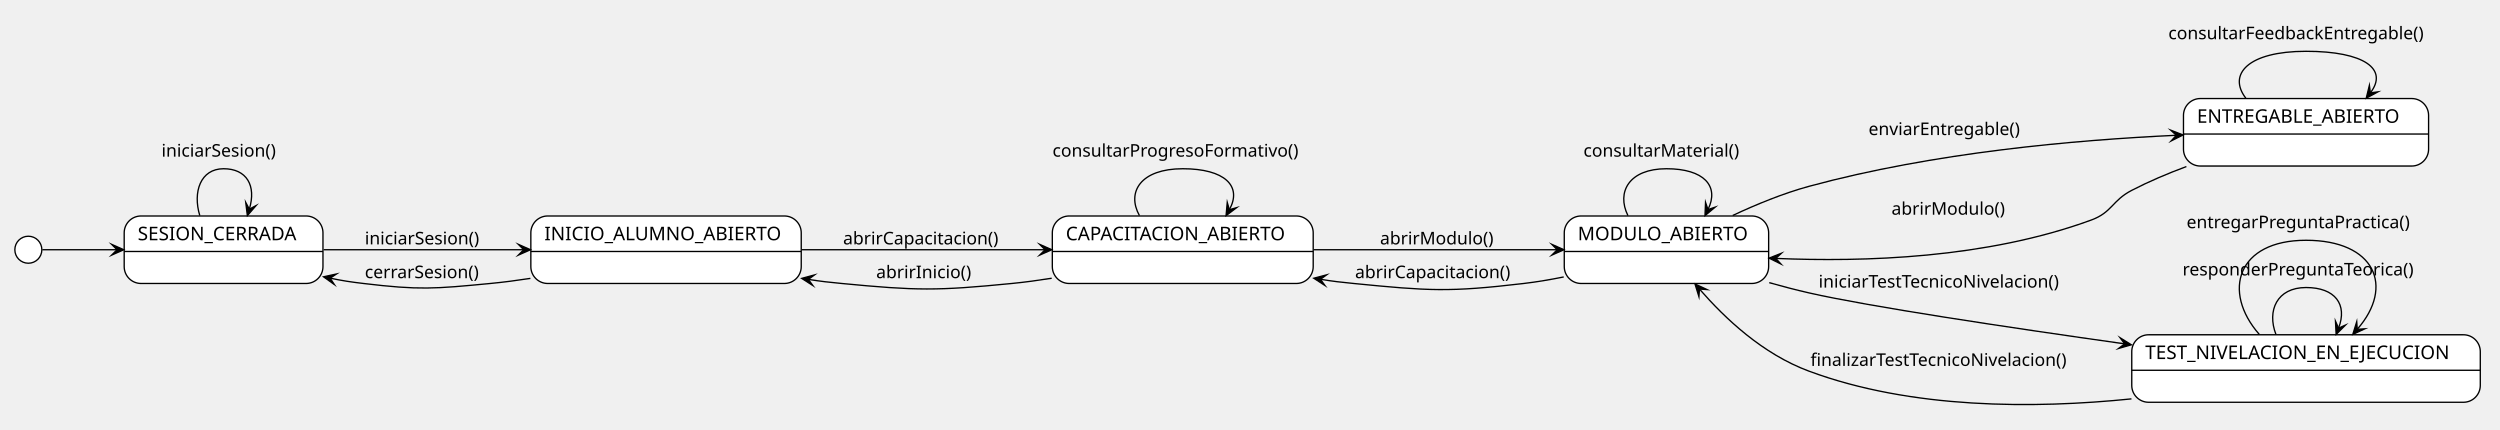
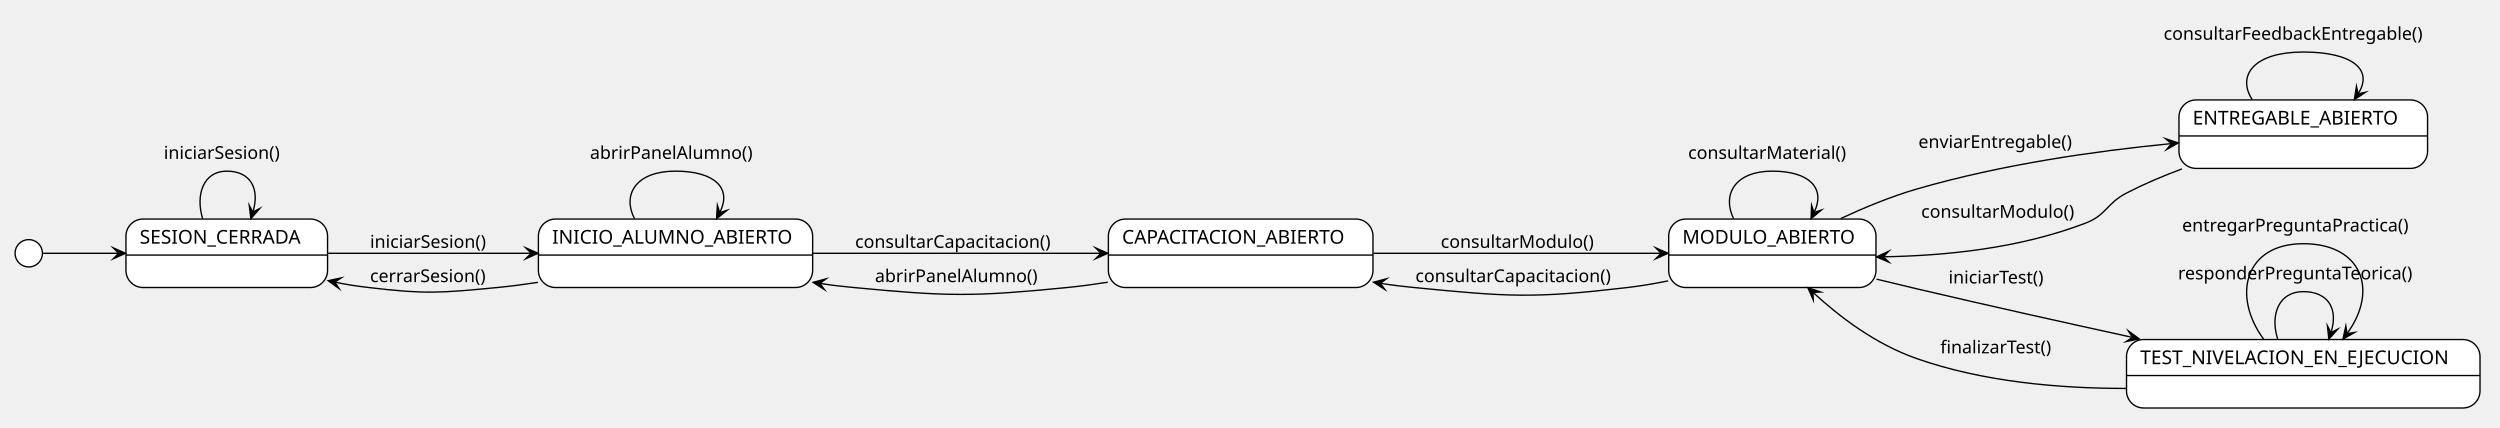
- <svg xmlns="http://www.w3.org/2000/svg" version="1.1" data-diagram-type="STATE" style="width:1852px;height:318px;background:#FFFFFF;" width="1852px" height="318px" viewBox="0 0 1852 318" zoomAndPan="magnify" preserveAspectRatio="none" contentStyleType="text/css">
+ <svg xmlns="http://www.w3.org/2000/svg" version="1.1" data-diagram-type="STATE" style="width:1826px;height:312px;background:#FFFFFF;" width="1826px" height="312px" viewBox="0 0 1826 312" zoomAndPan="magnify" preserveAspectRatio="none" contentStyleType="text/css">
  <defs />
  <g font-family="sans-serif" lengthAdjust="spacing">
    <g class="entity" data-qualified-name="SESION_CERRADA" id="ent0001" data-source-line="9">
      <rect x="92" y="160" width="147.251" height="50" fill="#FFF" style="stroke:#000;stroke-width:1;" rx="12.5" ry="12.5" />
      <line x1="92" y1="186.297" x2="239.251" y2="186.297" style="stroke:#000;stroke-width:1;" />
      <text x="102" y="177.995" fill="#000" font-size="14" textLength="127.251" font-family="Verdana">SESION_CERRADA</text>
    </g>
    <g class="entity" data-qualified-name="INICIO_ALUMNO_ABIERTO" id="ent0002" data-source-line="10">
      <rect x="393.25" y="160" width="200.305" height="50" fill="#FFF" style="stroke:#000;stroke-width:1;" rx="12.5" ry="12.5" />
      <line x1="393.25" y1="186.297" x2="593.555" y2="186.297" style="stroke:#000;stroke-width:1;" />
      <text x="403.25" y="177.995" fill="#000" font-size="14" textLength="180.305" font-family="Verdana">INICIO_ALUMNO_ABIERTO</text>
    </g>
    <g class="entity" data-qualified-name="CAPACITACION_ABIERTO" id="ent0003" data-source-line="11">
-       <rect x="779.56" y="160" width="193.257" height="50" fill="#FFF" style="stroke:#000;stroke-width:1;" rx="12.5" ry="12.5" />
-       <line x1="779.56" y1="186.297" x2="972.817" y2="186.297" style="stroke:#000;stroke-width:1;" />
-       <text x="789.56" y="177.995" fill="#000" font-size="14" textLength="173.257" font-family="Verdana">CAPACITACION_ABIERTO</text>
+       <rect x="809.56" y="160" width="193.257" height="50" fill="#FFF" style="stroke:#000;stroke-width:1;" rx="12.5" ry="12.5" />
+       <line x1="809.56" y1="186.297" x2="1002.817" y2="186.297" style="stroke:#000;stroke-width:1;" />
+       <text x="819.56" y="177.995" fill="#000" font-size="14" textLength="173.257" font-family="Verdana">CAPACITACION_ABIERTO</text>
    </g>
    <g class="entity" data-qualified-name="MODULO_ABIERTO" id="ent0004" data-source-line="12">
-       <rect x="1158.81" y="160" width="151.4" height="50" fill="#FFF" style="stroke:#000;stroke-width:1;" rx="12.5" ry="12.5" />
-       <line x1="1158.81" y1="186.297" x2="1310.21" y2="186.297" style="stroke:#000;stroke-width:1;" />
-       <text x="1168.81" y="177.995" fill="#000" font-size="14" textLength="131.4" font-family="Verdana">MODULO_ABIERTO</text>
+       <rect x="1218.81" y="160" width="151.4" height="50" fill="#FFF" style="stroke:#000;stroke-width:1;" rx="12.5" ry="12.5" />
+       <line x1="1218.81" y1="186.297" x2="1370.21" y2="186.297" style="stroke:#000;stroke-width:1;" />
+       <text x="1228.81" y="177.995" fill="#000" font-size="14" textLength="131.4" font-family="Verdana">MODULO_ABIERTO</text>
    </g>
    <g class="entity" data-qualified-name="ENTREGABLE_ABIERTO" id="ent0005" data-source-line="13">
-       <rect x="1617.52" y="73" width="181.574" height="50" fill="#FFF" style="stroke:#000;stroke-width:1;" rx="12.5" ry="12.5" />
-       <line x1="1617.52" y1="99.297" x2="1799.094" y2="99.297" style="stroke:#000;stroke-width:1;" />
-       <text x="1627.52" y="90.995" fill="#000" font-size="14" textLength="161.574" font-family="Verdana">ENTREGABLE_ABIERTO</text>
+       <rect x="1591.52" y="73" width="181.574" height="50" fill="#FFF" style="stroke:#000;stroke-width:1;" rx="12.5" ry="12.5" />
+       <line x1="1591.52" y1="99.297" x2="1773.094" y2="99.297" style="stroke:#000;stroke-width:1;" />
+       <text x="1601.52" y="90.995" fill="#000" font-size="14" textLength="161.574" font-family="Verdana">ENTREGABLE_ABIERTO</text>
    </g>
    <g class="entity" data-qualified-name="TEST_NIVELACION_EN_EJECUCION" id="ent0006" data-source-line="14">
-       <rect x="1579.21" y="248" width="258.191" height="50" fill="#FFF" style="stroke:#000;stroke-width:1;" rx="12.5" ry="12.5" />
-       <line x1="1579.21" y1="274.297" x2="1837.401" y2="274.297" style="stroke:#000;stroke-width:1;" />
-       <text x="1589.21" y="265.995" fill="#000" font-size="14" textLength="238.191" font-family="Verdana">TEST_NIVELACION_EN_EJECUCION</text>
+       <rect x="1553.21" y="248" width="258.191" height="50" fill="#FFF" style="stroke:#000;stroke-width:1;" rx="12.5" ry="12.5" />
+       <line x1="1553.21" y1="274.297" x2="1811.401" y2="274.297" style="stroke:#000;stroke-width:1;" />
+       <text x="1563.21" y="265.995" fill="#000" font-size="14" textLength="238.191" font-family="Verdana">TEST_NIVELACION_EN_EJECUCION</text>
    </g>
    <g class="start_entity" data-qualified-name=".start." id="ent0007" data-source-line="16">
      <ellipse cx="21" cy="185" rx="10" ry="10" fill="#FFF" style="stroke:#000;stroke-width:1;" />
    </g>
    <g class="link" data-entity-1="ent0007" data-entity-2="ent0001" id="lnk8" data-source-line="16" data-link-type="dependency">
      <path d="M31.36,185 C44,185 62.73,185 86.69,185" style="stroke:#000;stroke-width:1;" fill="none" id="*start*-to-SESION_CERRADA" />
      <polygon points="91.69,185,82.69,181,86.69,185,82.69,189,91.69,185" fill="#000" style="stroke:#000;stroke-width:1;stroke-linejoin:miter;stroke-miterlimit:10;" />
    </g>
    <g class="link" data-entity-1="ent0001" data-entity-2="ent0001" id="lnk9" data-source-line="18" data-link-type="dependency">
-       <path d="M148.01,159.73 C142.67,142.23 148.54,125 165.63,125 C182.71,125 190.039,137.448 184.699,154.948" style="stroke:#000;stroke-width:1;" fill="none" id="SESION_CERRADA-to-SESION_CERRADA" />
-       <polygon points="183.24,159.73,189.693,152.289,184.699,154.948,182.041,149.954,183.24,159.73" fill="#000" style="stroke:#000;stroke-width:1;stroke-linejoin:miter;stroke-miterlimit:10;" />
+       <path d="M148.01,159.72 C142.67,142.23 148.54,125 165.63,125 C182.71,125 190.04,137.448 184.7,154.938" style="stroke:#000;stroke-width:1;" fill="none" id="SESION_CERRADA-to-SESION_CERRADA" />
+       <polygon points="183.24,159.72,189.694,152.28,184.7,154.938,182.042,149.944,183.24,159.72" fill="#000" style="stroke:#000;stroke-width:1;stroke-linejoin:miter;stroke-miterlimit:10;" />
      <text x="119.63" y="116.067" fill="#000" font-size="13" textLength="92.504" font-family="Verdana">iniciarSesion()</text>
    </g>
    <g class="link" data-entity-1="ent0001" data-entity-2="ent0002" id="lnk10" data-source-line="19" data-link-type="dependency">
      <path d="M239.74,185 C284.95,185 338.58,185 387.98,185" style="stroke:#000;stroke-width:1;" fill="none" id="SESION_CERRADA-to-INICIO_ALUMNO_ABIERTO" />
      <polygon points="392.98,185,383.98,181,387.98,185,383.98,189,392.98,185" fill="#000" style="stroke:#000;stroke-width:1;stroke-linejoin:miter;stroke-miterlimit:10;" />
      <text x="270.25" y="181.067" fill="#000" font-size="13" textLength="92.504" font-family="Verdana">iniciarSesion()</text>
    </g>
    <g class="link" data-entity-1="ent0002" data-entity-2="ent0001" id="lnk11" data-source-line="20" data-link-type="dependency">
-       <path d="M392.91,206.23 C382.93,207.77 372.91,209.08 363.25,210 C321.66,213.99 310.73,214.98 269.25,210 C259.6,208.85 254.447,208.101 244.567,206.061" style="stroke:#000;stroke-width:1;" fill="none" id="INICIO_ALUMNO_ABIERTO-to-SESION_CERRADA" />
-       <polygon points="239.67,205.05,247.675,210.787,244.567,206.061,249.293,202.953,239.67,205.05" fill="#000" style="stroke:#000;stroke-width:1;stroke-linejoin:miter;stroke-miterlimit:10;" />
+       <path d="M392.91,206.23 C382.93,207.77 372.91,209.07 363.25,210 C321.66,213.99 310.73,214.98 269.25,210 C259.6,208.84 254.446,208.106 244.566,206.056" style="stroke:#000;stroke-width:1;" fill="none" id="INICIO_ALUMNO_ABIERTO-to-SESION_CERRADA" />
+       <polygon points="239.67,205.04,247.67,210.785,244.566,206.056,249.295,202.952,239.67,205.04" fill="#000" style="stroke:#000;stroke-width:1;stroke-linejoin:miter;stroke-miterlimit:10;" />
      <text x="270.25" y="206.067" fill="#000" font-size="13" textLength="92.117" font-family="Verdana">cerrarSesion()</text>
    </g>
-     <g class="link" data-entity-1="ent0002" data-entity-2="ent0003" id="lnk12" data-source-line="22" data-link-type="dependency">
-       <path d="M593.95,185 C651.13,185 717.6,185 774.17,185" style="stroke:#000;stroke-width:1;" fill="none" id="INICIO_ALUMNO_ABIERTO-to-CAPACITACION_ABIERTO" />
-       <polygon points="779.17,185,770.17,181,774.17,185,770.17,189,779.17,185" fill="#000" style="stroke:#000;stroke-width:1;stroke-linejoin:miter;stroke-miterlimit:10;" />
-       <text x="624.56" y="181.067" fill="#000" font-size="13" textLength="124.7" font-family="Verdana">abrirCapacitacion()</text>
+     <g class="link" data-entity-1="ent0002" data-entity-2="ent0002" id="lnk12" data-source-line="21" data-link-type="dependency">
+       <path d="M463.43,159.72 C454.35,142.23 464.34,125 493.4,125 C522.47,125 534.764,137.792 525.684,155.282" style="stroke:#000;stroke-width:1;" fill="none" id="INICIO_ALUMNO_ABIERTO-to-INICIO_ALUMNO_ABIERTO" />
+       <polygon points="523.38,159.72,531.077,153.575,525.684,155.282,523.977,149.889,523.38,159.72" fill="#000" style="stroke:#000;stroke-width:1;stroke-linejoin:miter;stroke-miterlimit:10;" />
+       <text x="430.9" y="116.067" fill="#000" font-size="13" textLength="125.918" font-family="Verdana">abrirPanelAlumno()</text>
    </g>
-     <g class="link" data-entity-1="ent0003" data-entity-2="ent0002" id="lnk13" data-source-line="23" data-link-type="dependency">
-       <path d="M779.1,206.12 C769.17,207.71 759.18,209.06 749.56,210 C693.83,215.5 679.3,215.35 623.56,210 C613.89,209.08 608.822,208.533 598.842,206.993" style="stroke:#000;stroke-width:1;" fill="none" id="CAPACITACION_ABIERTO-to-INICIO_ALUMNO_ABIERTO" />
+     <g class="link" data-entity-1="ent0002" data-entity-2="ent0003" id="lnk13" data-source-line="23" data-link-type="dependency">
+       <path d="M593.84,185 C659.26,185 739.42,185 804.14,185" style="stroke:#000;stroke-width:1;" fill="none" id="INICIO_ALUMNO_ABIERTO-to-CAPACITACION_ABIERTO" />
+       <polygon points="809.14,185,800.14,181,804.14,185,800.14,189,809.14,185" fill="#000" style="stroke:#000;stroke-width:1;stroke-linejoin:miter;stroke-miterlimit:10;" />
+       <text x="624.56" y="181.067" fill="#000" font-size="13" textLength="154.553" font-family="Verdana">consultarCapacitacion()</text>
+     </g>
+     <g class="link" data-entity-1="ent0003" data-entity-2="ent0002" id="lnk14" data-source-line="24" data-link-type="dependency">
+       <path d="M809.1,206.12 C799.17,207.7 789.18,209.05 779.56,210 C710.56,216.8 692.57,216.62 623.56,210 C613.89,209.07 608.822,208.533 598.842,206.993" style="stroke:#000;stroke-width:1;" fill="none" id="CAPACITACION_ABIERTO-to-INICIO_ALUMNO_ABIERTO" />
      <polygon points="593.9,206.23,602.185,211.556,598.842,206.993,603.405,203.649,593.9,206.23" fill="#000" style="stroke:#000;stroke-width:1;stroke-linejoin:miter;stroke-miterlimit:10;" />
-       <text x="649.06" y="206.067" fill="#000" font-size="13" textLength="75.061" font-family="Verdana">abrirInicio()</text>
-     </g>
-     <g class="link" data-entity-1="ent0003" data-entity-2="ent0003" id="lnk14" data-source-line="24" data-link-type="dependency">
-       <path d="M844.1,159.73 C834.38,142.23 845.07,125 876.18,125 C907.3,125 920.418,137.859 910.698,155.359" style="stroke:#000;stroke-width:1;" fill="none" id="CAPACITACION_ABIERTO-to-CAPACITACION_ABIERTO" />
-       <polygon points="908.27,159.73,916.137,153.804,910.698,155.359,909.143,149.92,908.27,159.73" fill="#000" style="stroke:#000;stroke-width:1;stroke-linejoin:miter;stroke-miterlimit:10;" />
-       <text x="779.68" y="116.067" fill="#000" font-size="13" textLength="193.737" font-family="Verdana">consultarProgresoFormativo()</text>
+       <text x="639.06" y="206.067" fill="#000" font-size="13" textLength="125.918" font-family="Verdana">abrirPanelAlumno()</text>
    </g>
    <g class="link" data-entity-1="ent0003" data-entity-2="ent0004" id="lnk15" data-source-line="26" data-link-type="dependency">
-       <path d="M973.14,185 C1031.37,185 1099.61,185 1153.57,185" style="stroke:#000;stroke-width:1;" fill="none" id="CAPACITACION_ABIERTO-to-MODULO_ABIERTO" />
-       <polygon points="1158.57,185,1149.57,181,1153.57,185,1149.57,189,1158.57,185" fill="#000" style="stroke:#000;stroke-width:1;stroke-linejoin:miter;stroke-miterlimit:10;" />
-       <text x="1022.31" y="181.067" fill="#000" font-size="13" textLength="87.89" font-family="Verdana">abrirModulo()</text>
+       <path d="M1003.18,185 C1069.66,185 1151.91,185 1213.34,185" style="stroke:#000;stroke-width:1;" fill="none" id="CAPACITACION_ABIERTO-to-MODULO_ABIERTO" />
+       <polygon points="1218.34,185,1209.34,181,1213.34,185,1209.34,189,1218.34,185" fill="#000" style="stroke:#000;stroke-width:1;stroke-linejoin:miter;stroke-miterlimit:10;" />
+       <text x="1052.31" y="181.067" fill="#000" font-size="13" textLength="117.743" font-family="Verdana">consultarModulo()</text>
    </g>
    <g class="link" data-entity-1="ent0004" data-entity-2="ent0003" id="lnk16" data-source-line="27" data-link-type="dependency">
-       <path d="M1158.4,205.16 C1148.51,207.16 1138.46,208.87 1128.81,210 C1073.2,216.55 1058.54,215.5 1002.81,210 C993.19,209.06 988.137,208.5 978.197,206.91" style="stroke:#000;stroke-width:1;" fill="none" id="MODULO_ABIERTO-to-CAPACITACION_ABIERTO" />
-       <polygon points="973.26,206.12,981.515,211.491,978.197,206.91,982.779,203.592,973.26,206.12" fill="#000" style="stroke:#000;stroke-width:1;stroke-linejoin:miter;stroke-miterlimit:10;" />
-       <text x="1003.81" y="206.067" fill="#000" font-size="13" textLength="124.7" font-family="Verdana">abrirCapacitacion()</text>
+       <path d="M1218.4,205.16 C1208.51,207.16 1198.46,208.86 1188.81,210 C1119.95,218.11 1101.81,216.8 1032.81,210 C1023.19,209.05 1018.138,208.485 1008.198,206.905" style="stroke:#000;stroke-width:1;" fill="none" id="MODULO_ABIERTO-to-CAPACITACION_ABIERTO" />
+       <polygon points="1003.26,206.12,1011.52,211.483,1008.198,206.905,1012.776,203.582,1003.26,206.12" fill="#000" style="stroke:#000;stroke-width:1;stroke-linejoin:miter;stroke-miterlimit:10;" />
+       <text x="1033.81" y="206.067" fill="#000" font-size="13" textLength="154.553" font-family="Verdana">consultarCapacitacion()</text>
    </g>
    <g class="link" data-entity-1="ent0004" data-entity-2="ent0004" id="lnk17" data-source-line="28" data-link-type="dependency">
-       <path d="M1205.97,159.73 C1197.32,142.23 1206.84,125 1234.51,125 C1262.19,125 1273.913,137.747 1265.273,155.247" style="stroke:#000;stroke-width:1;" fill="none" id="MODULO_ABIERTO-to-MODULO_ABIERTO" />
-       <polygon points="1263.06,159.73,1270.631,153.431,1265.273,155.247,1263.458,149.889,1263.06,159.73" fill="#000" style="stroke:#000;stroke-width:1;stroke-linejoin:miter;stroke-miterlimit:10;" />
-       <text x="1173.01" y="116.067" fill="#000" font-size="13" textLength="123.329" font-family="Verdana">consultarMaterial()</text>
+       <path d="M1266.22,159.72 C1257.65,142.23 1267.08,125 1294.51,125 C1321.94,125 1333.57,137.74 1325,155.23" style="stroke:#000;stroke-width:1;" fill="none" id="MODULO_ABIERTO-to-MODULO_ABIERTO" />
+       <polygon points="1322.8,159.72,1330.352,153.398,1325,155.23,1323.168,149.878,1322.8,159.72" fill="#000" style="stroke:#000;stroke-width:1;stroke-linejoin:miter;stroke-miterlimit:10;" />
+       <text x="1233.01" y="116.067" fill="#000" font-size="13" textLength="123.329" font-family="Verdana">consultarMaterial()</text>
    </g>
    <g class="link" data-entity-1="ent0004" data-entity-2="ent0005" id="lnk18" data-source-line="31" data-link-type="dependency">
-       <path d="M1283.61,159.61 C1301,151.46 1321.08,143.2 1340.21,138 C1432.55,112.92 1537.005,103.723 1612.225,100.213" style="stroke:#000;stroke-width:1;" fill="none" id="MODULO_ABIERTO-to-ENTREGABLE_ABIERTO" />
-       <polygon points="1617.22,99.98,1608.043,96.404,1612.225,100.213,1608.416,104.395,1617.22,99.98" fill="#000" style="stroke:#000;stroke-width:1;stroke-linejoin:miter;stroke-miterlimit:10;" />
-       <text x="1384.21" y="100.067" fill="#000" font-size="13" textLength="121.97" font-family="Verdana">enviarEntregable()</text>
+       <path d="M1344.5,159.59 C1361.72,151.59 1381.46,143.43 1400.21,138 C1462.6,119.95 1530.244,110.371 1586.044,104.861" style="stroke:#000;stroke-width:1;" fill="none" id="MODULO_ABIERTO-to-ENTREGABLE_ABIERTO" />
+       <polygon points="1591.02,104.37,1581.67,101.274,1586.044,104.861,1582.457,109.235,1591.02,104.37" fill="#000" style="stroke:#000;stroke-width:1;stroke-linejoin:miter;stroke-miterlimit:10;" />
+       <text x="1401.21" y="108.067" fill="#000" font-size="13" textLength="121.97" font-family="Verdana">enviarEntregable()</text>
    </g>
    <g class="link" data-entity-1="ent0005" data-entity-2="ent0004" id="lnk20" data-source-line="33" data-link-type="dependency">
-       <path d="M1619.68,123.38 C1605.84,128.53 1591.92,134.42 1579.21,141 C1564.53,148.61 1564.74,157.31 1549.21,163 C1471.43,191.52 1380.626,194.17 1315.506,191.43" style="stroke:#000;stroke-width:1;" fill="none" id="ENTREGABLE_ABIERTO-to-MODULO_ABIERTO" />
-       <polygon points="1310.51,191.22,1319.334,195.595,1315.506,191.43,1319.67,187.602,1310.51,191.22" fill="#000" style="stroke:#000;stroke-width:1;stroke-linejoin:miter;stroke-miterlimit:10;" />
-       <text x="1401.21" y="159.067" fill="#000" font-size="13" textLength="87.89" font-family="Verdana">abrirModulo()</text>
+       <path d="M1593.68,123.37 C1579.84,128.52 1565.92,134.41 1553.21,141 C1538.53,148.61 1538.66,157.11 1523.21,163 C1474.6,181.55 1421.119,186.784 1375.589,187.564" style="stroke:#000;stroke-width:1;" fill="none" id="ENTREGABLE_ABIERTO-to-MODULO_ABIERTO" />
+       <polygon points="1370.59,187.65,1379.657,191.495,1375.589,187.564,1379.52,183.496,1370.59,187.65" fill="#000" style="stroke:#000;stroke-width:1;stroke-linejoin:miter;stroke-miterlimit:10;" />
+       <text x="1403.21" y="159.067" fill="#000" font-size="13" textLength="117.743" font-family="Verdana">consultarModulo()</text>
    </g>
    <g class="link" data-entity-1="ent0005" data-entity-2="ent0005" id="lnk19" data-source-line="32" data-link-type="dependency">
-       <path d="M1663.71,72.73 C1650.2,55.23 1665.06,38 1708.31,38 C1751.55,38 1769.475,51.272 1755.965,68.772" style="stroke:#000;stroke-width:1;" fill="none" id="ENTREGABLE_ABIERTO-to-ENTREGABLE_ABIERTO" />
-       <polygon points="1752.91,72.73,1761.576,68.05,1755.965,68.772,1755.244,63.162,1752.91,72.73" fill="#000" style="stroke:#000;stroke-width:1;stroke-linejoin:miter;stroke-miterlimit:10;" />
-       <text x="1606.31" y="29.067" fill="#000" font-size="13" textLength="204.109" font-family="Verdana">consultarFeedbackEntregable()</text>
+       <path d="M1644.99,72.72 C1633.68,55.23 1646.12,38 1682.31,38 C1718.5,38 1733.655,51.031 1722.345,68.521" style="stroke:#000;stroke-width:1;" fill="none" id="ENTREGABLE_ABIERTO-to-ENTREGABLE_ABIERTO" />
+       <polygon points="1719.63,72.72,1727.876,67.335,1722.345,68.521,1721.158,62.99,1719.63,72.72" fill="#000" style="stroke:#000;stroke-width:1;stroke-linejoin:miter;stroke-miterlimit:10;" />
+       <text x="1580.31" y="29.067" fill="#000" font-size="13" textLength="204.109" font-family="Verdana">consultarFeedbackEntregable()</text>
    </g>
    <g class="link" data-entity-1="ent0004" data-entity-2="ent0006" id="lnk21" data-source-line="36" data-link-type="dependency">
-       <path d="M1310.65,209.4 C1320.53,212.18 1330.58,214.81 1340.21,217 C1384.61,227.12 1486.819,242.421 1573.969,254.731" style="stroke:#000;stroke-width:1;" fill="none" id="MODULO_ABIERTO-to-TEST_NIVELACION_EN_EJECUCION" />
-       <polygon points="1578.92,255.43,1570.568,250.211,1573.969,254.731,1569.449,258.132,1578.92,255.43" fill="#000" style="stroke:#000;stroke-width:1;stroke-linejoin:miter;stroke-miterlimit:10;" />
-       <text x="1347.21" y="213.067" fill="#000" font-size="13" textLength="195.083" font-family="Verdana">iniciarTestTecnicoNivelacion()</text>
+       <path d="M1370.66,203.91 C1380.59,206.34 1390.64,208.76 1400.21,211 C1453.37,223.46 1507.465,235.514 1557.615,246.454" style="stroke:#000;stroke-width:1;" fill="none" id="MODULO_ABIERTO-to-TEST_NIVELACION_EN_EJECUCION" />
+       <polygon points="1562.5,247.52,1554.559,241.694,1557.615,246.454,1552.854,249.51,1562.5,247.52" fill="#000" style="stroke:#000;stroke-width:1;stroke-linejoin:miter;stroke-miterlimit:10;" />
+       <text x="1423.21" y="207.067" fill="#000" font-size="13" textLength="77.486" font-family="Verdana">iniciarTest()</text>
    </g>
    <g class="link" data-entity-1="ent0006" data-entity-2="ent0004" id="lnk24" data-source-line="39" data-link-type="dependency">
-       <path d="M1578.99,295.49 C1506.69,302.87 1415.96,303.08 1340.21,275 C1305.6,262.17 1278.031,235.975 1258.941,214.135" style="stroke:#000;stroke-width:1;" fill="none" id="TEST_NIVELACION_EN_EJECUCION-to-MODULO_ABIERTO" />
-       <polygon points="1255.65,210.37,1258.561,219.779,1258.941,214.135,1264.585,214.514,1255.65,210.37" fill="#000" style="stroke:#000;stroke-width:1;stroke-linejoin:miter;stroke-miterlimit:10;" />
-       <text x="1341.21" y="271.067" fill="#000" font-size="13" textLength="207.302" font-family="Verdana">finalizarTestTecnicoNivelacion()</text>
+       <path d="M1552.75,283.71 C1503.8,283.76 1448.27,278.82 1400.21,262 C1369.54,251.27 1343.938,231.626 1324.178,213.536" style="stroke:#000;stroke-width:1;" fill="none" id="TEST_NIVELACION_EN_EJECUCION-to-MODULO_ABIERTO" />
+       <polygon points="1320.49,210.16,1324.427,219.188,1324.178,213.536,1329.829,213.287,1320.49,210.16" fill="#000" style="stroke:#000;stroke-width:1;stroke-linejoin:miter;stroke-miterlimit:10;" />
+       <text x="1417.21" y="258.067" fill="#000" font-size="13" textLength="89.705" font-family="Verdana">finalizarTest()</text>
    </g>
    <g class="link" data-entity-1="ent0006" data-entity-2="ent0006" id="lnk22" data-source-line="37" data-link-type="dependency">
-       <path d="M1686.01,247.73 C1679.25,230.23 1686.69,213 1708.31,213 C1729.93,213 1739.159,225.565 1732.409,243.065" style="stroke:#000;stroke-width:1;" fill="none" id="TEST_NIVELACION_EN_EJECUCION-to-TEST_NIVELACION_EN_EJECUCION" />
-       <polygon points="1730.61,247.73,1737.581,240.772,1732.409,243.065,1730.117,237.893,1730.61,247.73" fill="#000" style="stroke:#000;stroke-width:1;stroke-linejoin:miter;stroke-miterlimit:10;" />
-       <text x="1616.81" y="204.067" fill="#000" font-size="13" textLength="183.238" font-family="Verdana">responderPreguntaTeorica()</text>
+       <path d="M1663.65,247.72 C1657.99,230.23 1664.21,213 1682.31,213 C1700.4,213 1708.157,225.472 1702.507,242.962" style="stroke:#000;stroke-width:1;" fill="none" id="TEST_NIVELACION_EN_EJECUCION-to-TEST_NIVELACION_EN_EJECUCION" />
+       <polygon points="1700.97,247.72,1707.543,240.385,1702.507,242.962,1699.93,237.926,1700.97,247.72" fill="#000" style="stroke:#000;stroke-width:1;stroke-linejoin:miter;stroke-miterlimit:10;" />
+       <text x="1590.81" y="204.067" fill="#000" font-size="13" textLength="183.238" font-family="Verdana">responderPreguntaTeorica()</text>
    </g>
    <g class="link" data-entity-1="ent0006" data-entity-2="ent0006" id="lnk23" data-source-line="38" data-link-type="dependency">
-       <path d="M1673.67,247.71 C1645.79,215.89 1657.34,178 1708.31,178 C1759.28,178 1774.114,212.129 1746.244,243.949" style="stroke:#000;stroke-width:1;" fill="none" id="TEST_NIVELACION_EN_EJECUCION-to-TEST_NIVELACION_EN_EJECUCION-1" />
-       <polygon points="1742.95,247.71,1751.889,243.575,1746.244,243.949,1745.871,238.304,1742.95,247.71" fill="#000" style="stroke:#000;stroke-width:1;stroke-linejoin:miter;stroke-miterlimit:10;" />
-       <text x="1619.81" y="169.067" fill="#000" font-size="13" textLength="177.48" font-family="Verdana">entregarPreguntaPractica()</text>
+       <path d="M1653.32,247.7 C1629.99,215.89 1639.65,178 1682.31,178 C1724.96,178 1737.587,211.858 1714.257,243.668" style="stroke:#000;stroke-width:1;" fill="none" id="TEST_NIVELACION_EN_EJECUCION-to-TEST_NIVELACION_EN_EJECUCION-1" />
+       <polygon points="1711.3,247.7,1719.848,242.808,1714.257,243.668,1713.397,238.077,1711.3,247.7" fill="#000" style="stroke:#000;stroke-width:1;stroke-linejoin:miter;stroke-miterlimit:10;" />
+       <text x="1593.81" y="169.067" fill="#000" font-size="13" textLength="177.48" font-family="Verdana">entregarPreguntaPractica()</text>
    </g>
  </g>
</svg>
